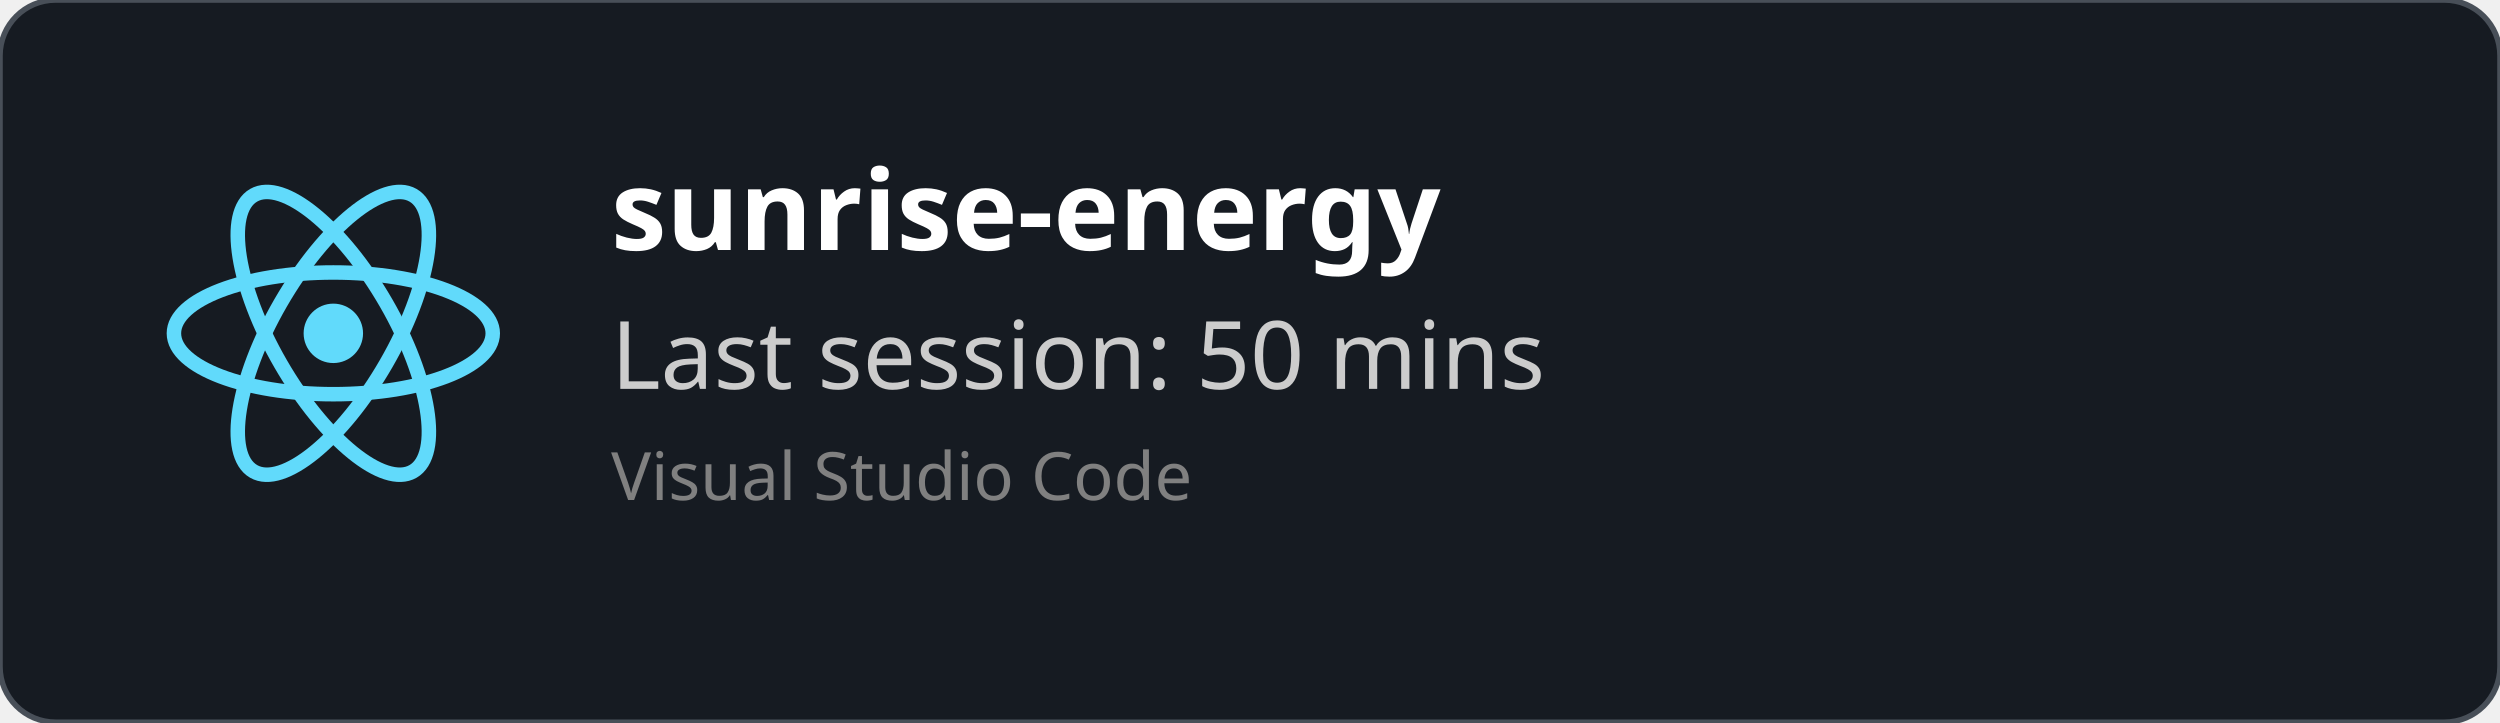
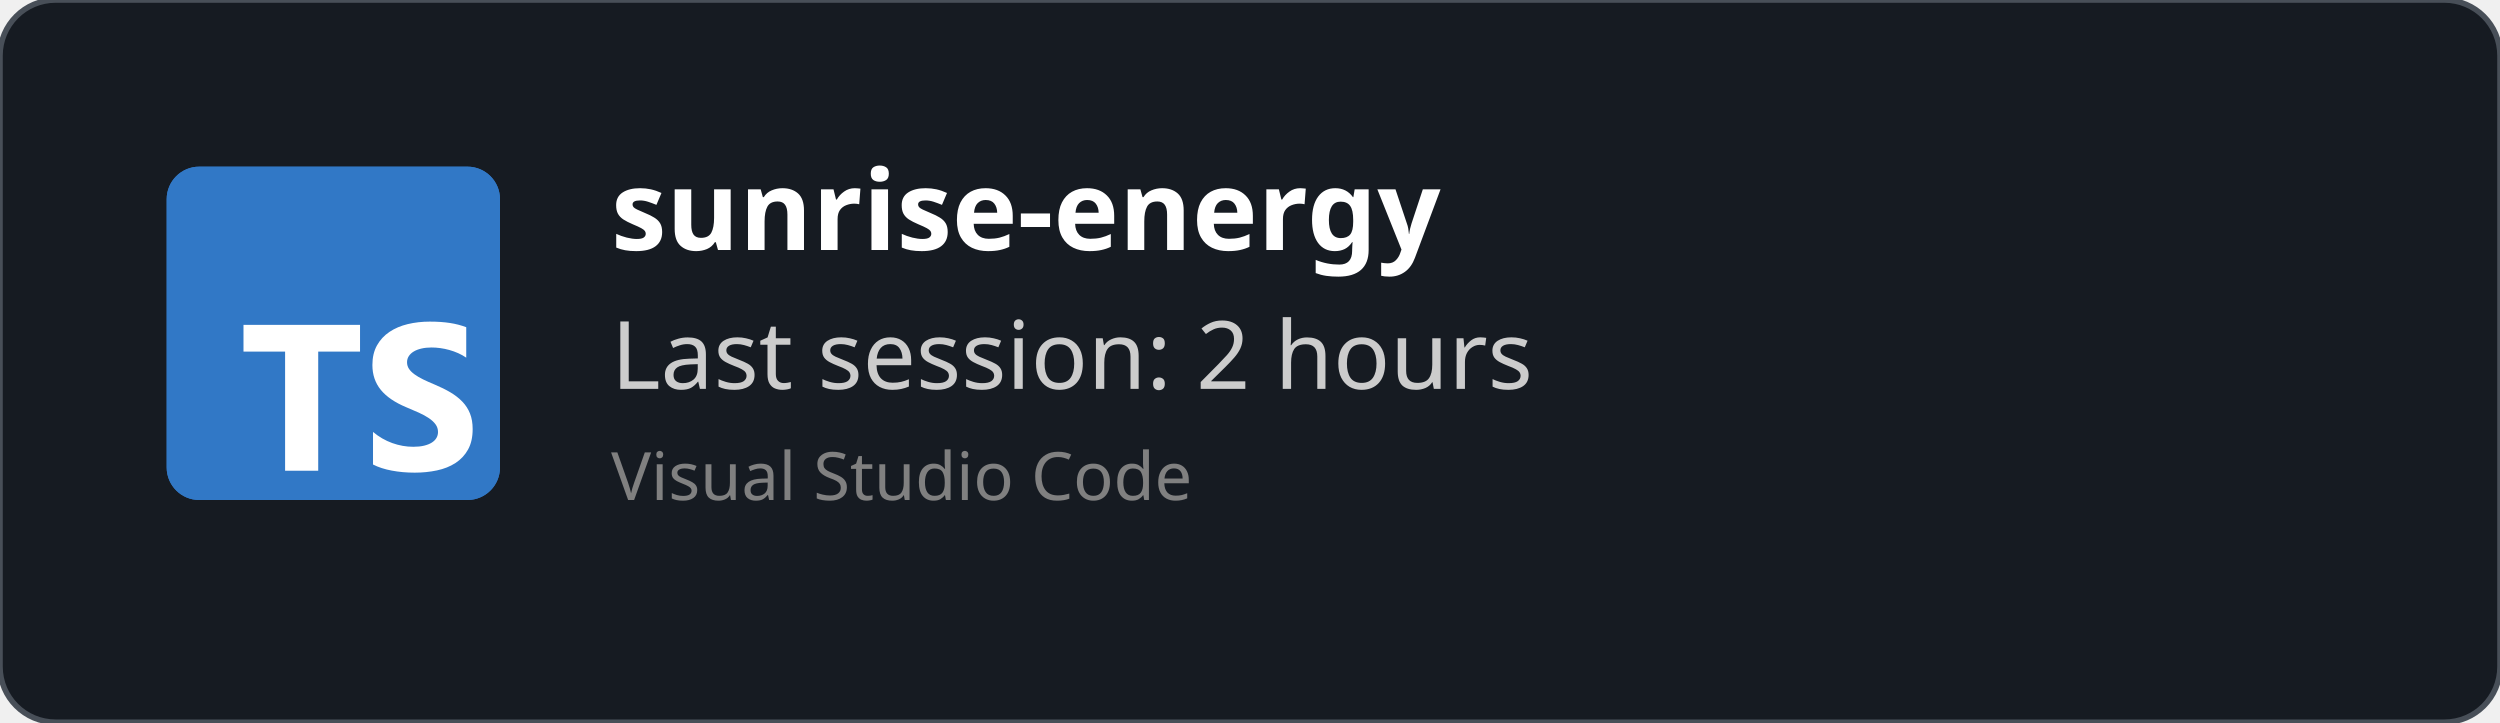
<svg xmlns="http://www.w3.org/2000/svg" width="450" height="130" viewBox="0 0 450 130" fill="none" role="img">
  <style>
    *{
        font-family: 'Segoe UI', Ubuntu, monospace
    }
    </style>
  <defs>
    <clipPath id="horizontalClip" x="20" y="20" width="500" height="200">
      <rect x="90" y="20" width="300" height="50" />
    </clipPath>
  </defs>
  <rect width="450" height="130" fill="rgba(22,27,34)" stroke="#484f58" stroke-width="1" fill-opacity="1" stroke-opacity="1" x="0" y="0" rx="10px" ry="10px">
    </rect>
-   <svg height="60" width="60" x="30" y="30" viewBox="-11.5 -10.232 23 20.463">
-     <circle cx="0" cy="0" r="2.05" fill="#61dafb" />
-     <g stroke="#61dafb" stroke-width="1" fill="none">
-       <ellipse rx="11" ry="4.2" />
-       <ellipse rx="11" ry="4.2" transform="rotate(60)" />
-       <ellipse rx="11" ry="4.2" transform="rotate(120)" />
-     </g>
+   <svg fill="none" height="60" viewBox="0 0 512 512" width="60" x="30" y="30">
+     <rect fill="#3178c6" height="512" rx="50" width="512" />
+     <rect fill="#3178c6" height="512" rx="50" width="512" />
+     <path clip-rule="evenodd" d="m316.939 407.424v50.061c8.138 4.172 17.763 7.3 28.875 9.386s22.823 3.129 35.135 3.129c11.999 0 23.397-1.147 34.196-3.442 10.799-2.294 20.268-6.075 28.406-11.342 8.138-5.266 14.581-12.15 19.328-20.65s7.121-19.007 7.121-31.522c0-9.074-1.356-17.026-4.069-23.857s-6.625-12.906-11.738-18.225c-5.112-5.319-11.242-10.091-18.389-14.315s-15.207-8.213-24.18-11.967c-6.573-2.712-12.468-5.345-17.685-7.9-5.217-2.556-9.651-5.163-13.303-7.822-3.652-2.66-6.469-5.476-8.451-8.448-1.982-2.973-2.974-6.336-2.974-10.091 0-3.441.887-6.544 2.661-9.308s4.278-5.136 7.512-7.118c3.235-1.981 7.199-3.52 11.894-4.615 4.696-1.095 9.912-1.642 15.651-1.642 4.173 0 8.581.313 13.224.938 4.643.626 9.312 1.591 14.008 2.894 4.695 1.304 9.259 2.947 13.694 4.928 4.434 1.982 8.529 4.276 12.285 6.884v-46.776c-7.616-2.92-15.937-5.084-24.962-6.492s-19.381-2.112-31.066-2.112c-11.895 0-23.163 1.278-33.805 3.833s-20.006 6.544-28.093 11.967c-8.086 5.424-14.476 12.333-19.171 20.729-4.695 8.395-7.043 18.433-7.043 30.114 0 14.914 4.304 27.638 12.912 38.172 8.607 10.533 21.675 19.45 39.204 26.751 6.886 2.816 13.303 5.579 19.25 8.291s11.086 5.528 15.415 8.448c4.33 2.92 7.747 6.101 10.252 9.543 2.504 3.441 3.756 7.352 3.756 11.733 0 3.233-.783 6.231-2.348 8.995s-3.939 5.162-7.121 7.196-7.147 3.624-11.894 4.771c-4.748 1.148-10.303 1.721-16.668 1.721-10.851 0-21.597-1.903-32.24-5.71-10.642-3.806-20.502-9.516-29.579-17.13zm-84.159-123.342h64.22v-41.082h-179v41.082h63.906v182.918h50.874z" fill="#fff" fill-rule="evenodd" />
  </svg>
  <text x="110" y="45" font-size="20" clip-path="url(#horizontalClip)" font-weight="bold" font-family="Ubuntu" fill="white">
    sunrise-energy
    </text>
  <text x="110" y="70" font-size="17px" font-family="Ubuntu" fill="#ccc">
-     Last session: 50 mins
+     Last session: 2 hours
    </text>
  <text x="110" y="90" font-size="12px" font-family="Ubuntu" fill="grey">
    Visual Studio Code
    </text>
</svg>
